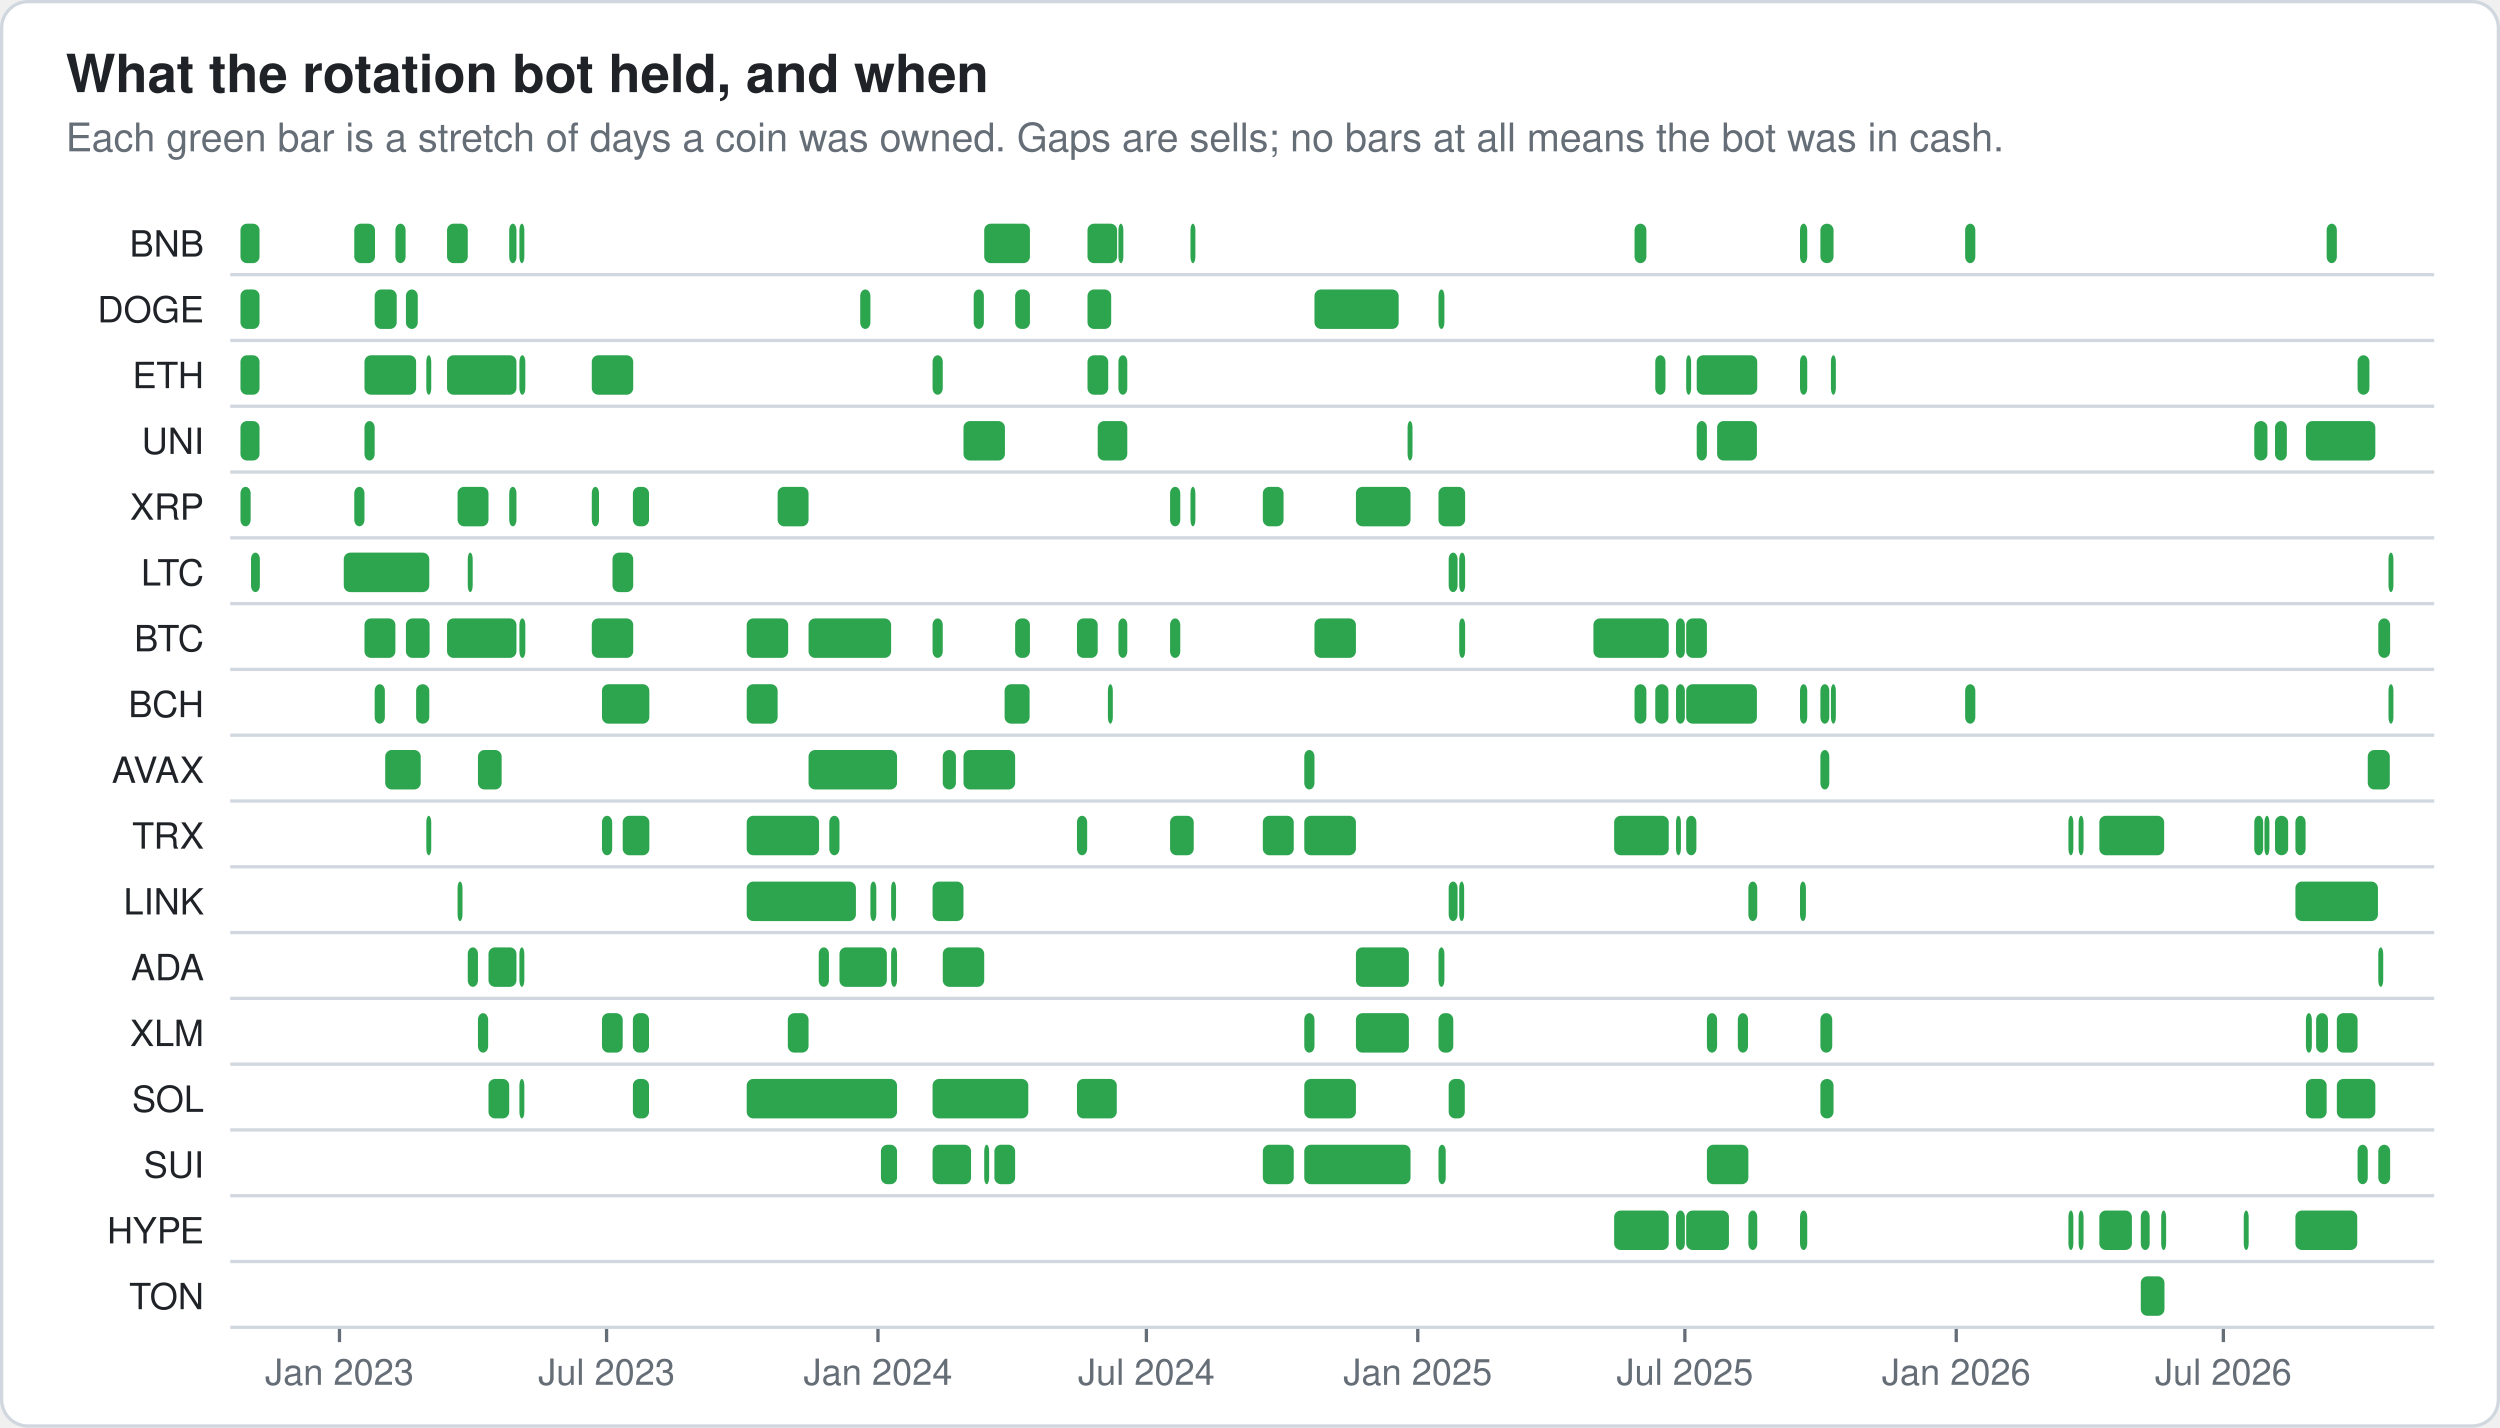
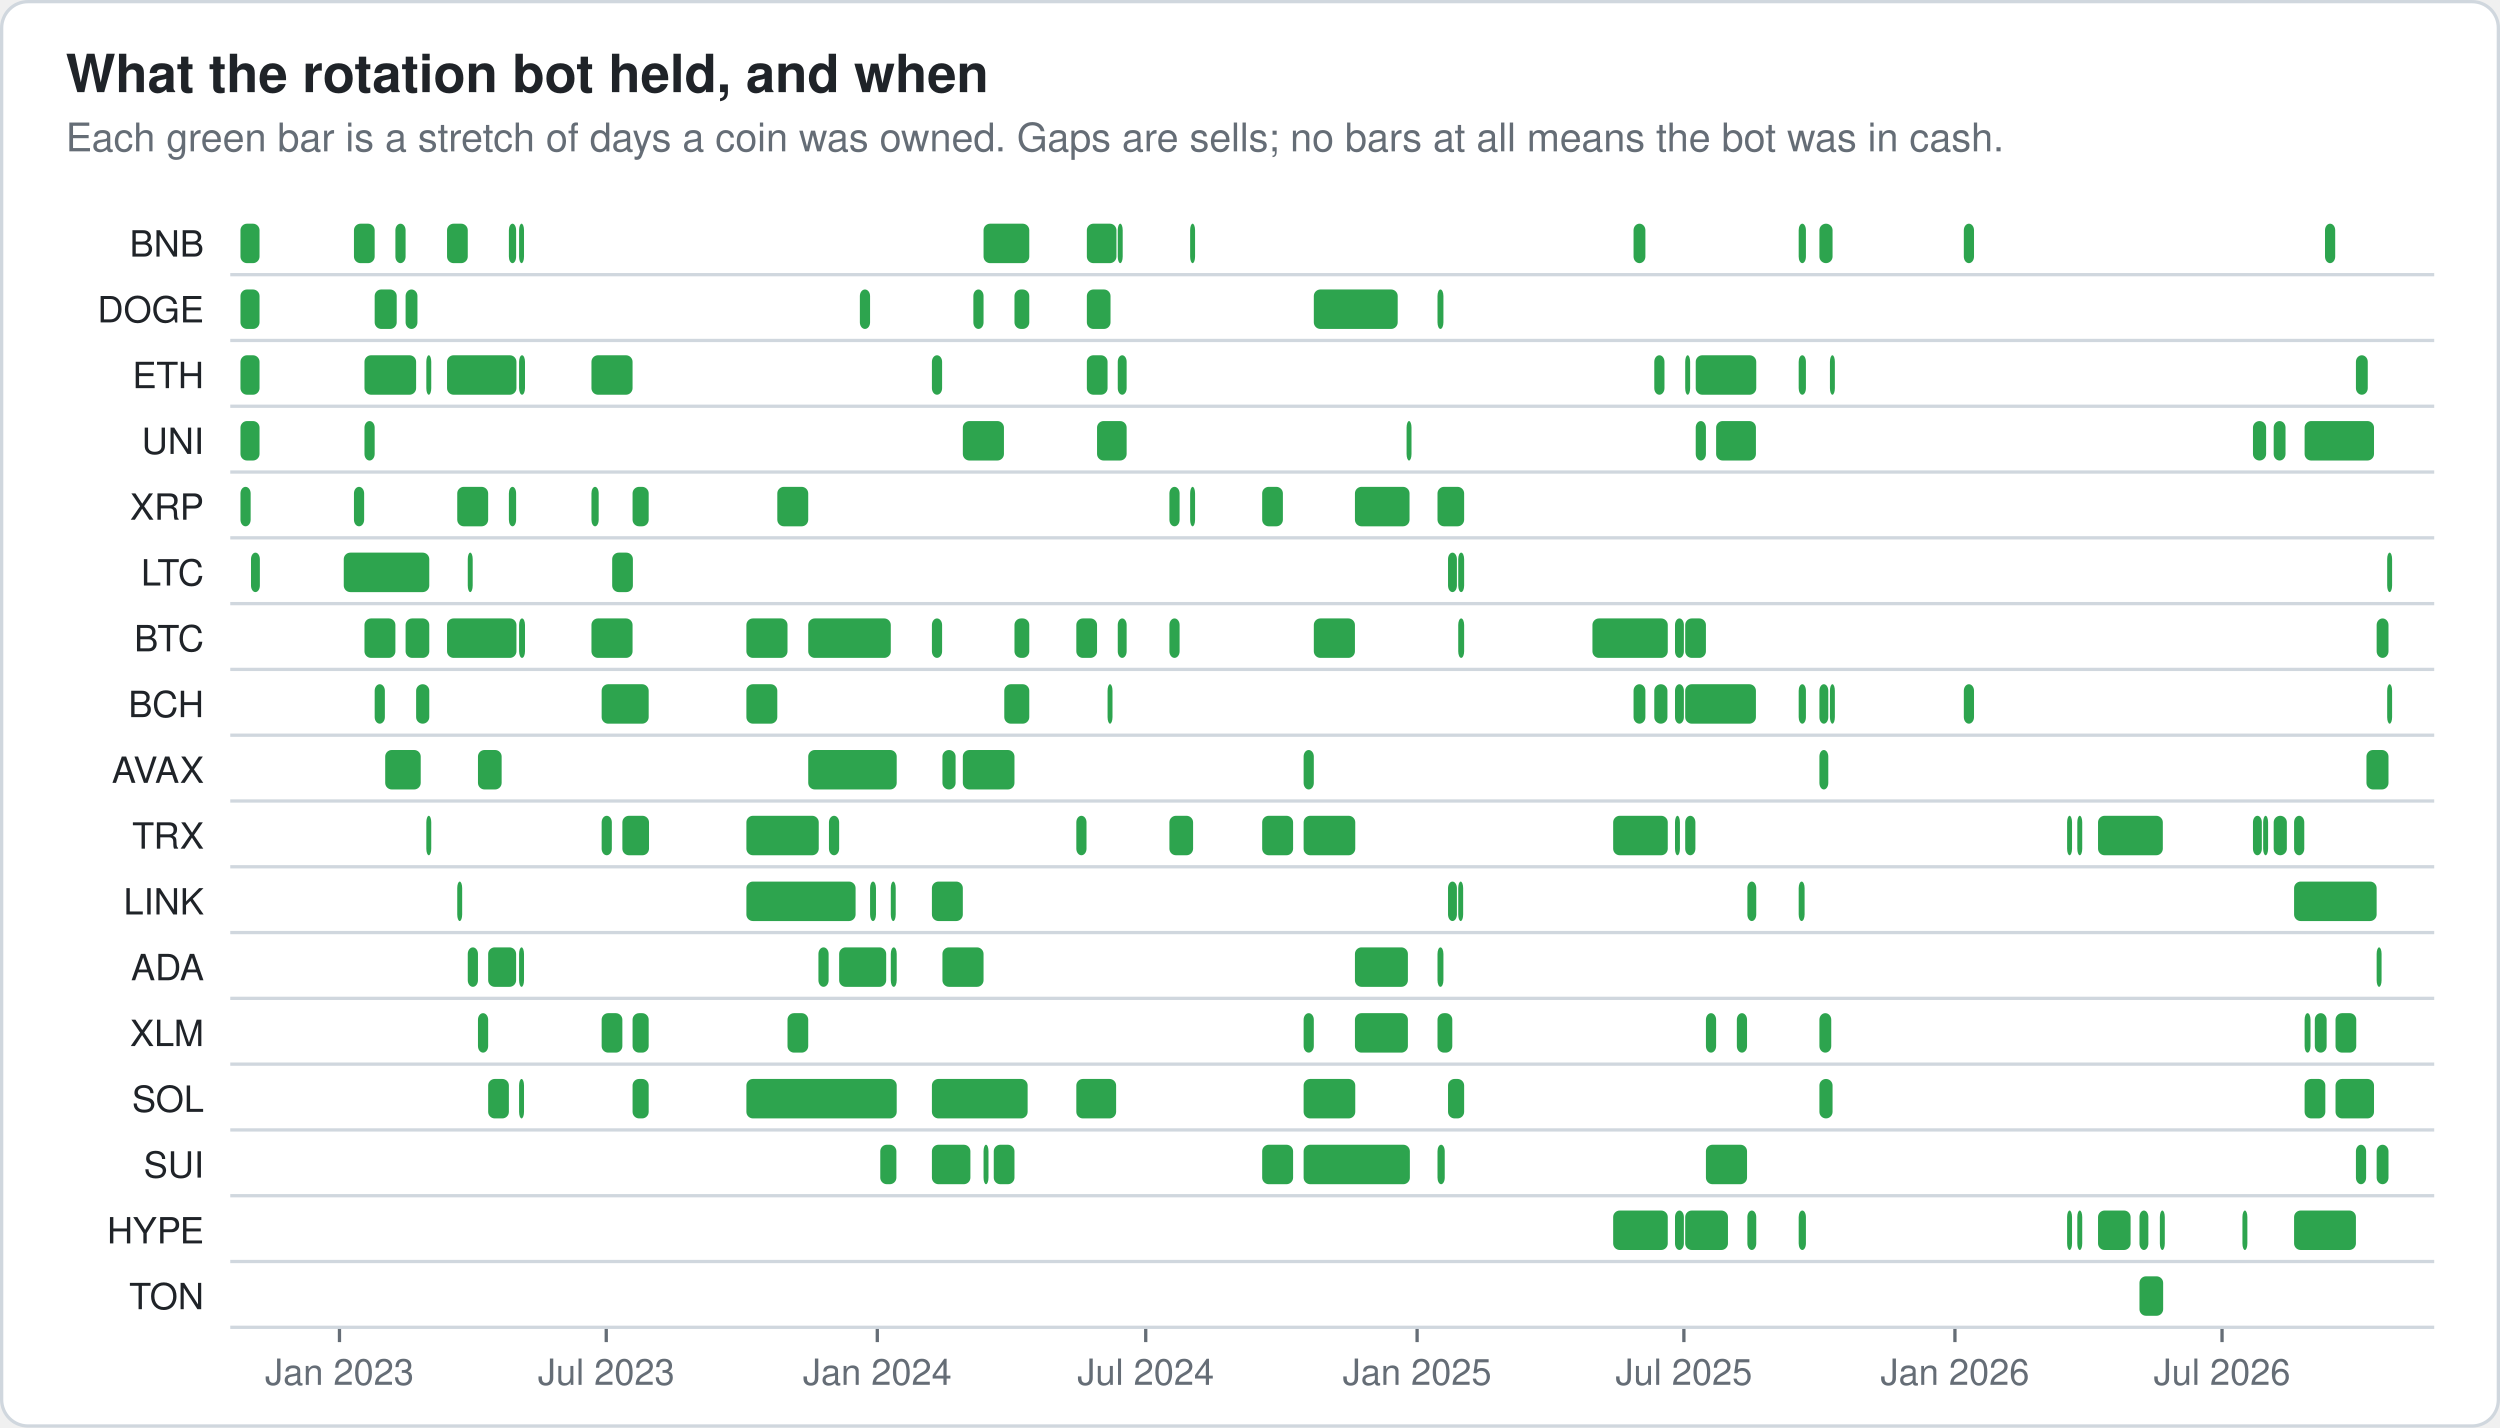
<svg xmlns="http://www.w3.org/2000/svg" width="760" height="434" viewBox="0 0 760 434" font-family="Helvetica, Arial, sans-serif">
  <rect x="0.5" y="0.5" width="759" height="433" rx="8" fill="#ffffff" stroke="#d0d7de" />
  <text x="20" y="28" font-size="16" font-weight="bold" fill="#1f2328">What the rotation bot held, and when</text>
  <text x="20" y="46" font-size="12" fill="#656d76">Each green bar is a stretch of days a coin was owned. Gaps are sells; no bars at all means the bot was in cash.</text>
  <text x="62" y="78" font-size="11" text-anchor="end" fill="#1f2328">BNB</text>
  <line x1="70" y1="83.5" x2="740" y2="83.5" stroke="#d0d7de" />
  <rect x="73.1" y="68" width="5.8" height="12" rx="2" fill="#2da44e" />
-   <rect x="107.7" y="68" width="6.3" height="12" rx="2" fill="#2da44e" />
+   <rect x="107.6" y="68" width="6.3" height="12" rx="2" fill="#2da44e" />
  <rect x="120.2" y="68" width="3.1" height="12" rx="2" fill="#2da44e" />
  <rect x="135.9" y="68" width="6.3" height="12" rx="2" fill="#2da44e" />
-   <rect x="154.8" y="68" width="2.2" height="12" rx="2" fill="#2da44e" />
-   <rect x="157.9" y="68" width="1.5" height="12" rx="2" fill="#2da44e" />
-   <rect x="299.2" y="68" width="13.9" height="12" rx="2" fill="#2da44e" />
-   <rect x="330.6" y="68" width="9.0" height="12" rx="2" fill="#2da44e" />
-   <rect x="340.0" y="68" width="1.5" height="12" rx="2" fill="#2da44e" />
-   <rect x="361.9" y="68" width="1.5" height="12" rx="2" fill="#2da44e" />
-   <rect x="496.9" y="68" width="3.6" height="12" rx="2" fill="#2da44e" />
-   <rect x="547.2" y="68" width="2.2" height="12" rx="2" fill="#2da44e" />
-   <rect x="553.4" y="68" width="4.0" height="12" rx="2" fill="#2da44e" />
-   <rect x="597.4" y="68" width="3.1" height="12" rx="2" fill="#2da44e" />
-   <rect x="707.3" y="68" width="3.1" height="12" rx="2" fill="#2da44e" />
+   <rect x="154.7" y="68" width="2.2" height="12" rx="2" fill="#2da44e" />
+   <rect x="157.8" y="68" width="1.5" height="12" rx="2" fill="#2da44e" />
+   <rect x="299.0" y="68" width="13.9" height="12" rx="2" fill="#2da44e" />
+   <rect x="330.4" y="68" width="9.0" height="12" rx="2" fill="#2da44e" />
+   <rect x="339.8" y="68" width="1.5" height="12" rx="2" fill="#2da44e" />
+   <rect x="361.8" y="68" width="1.5" height="12" rx="2" fill="#2da44e" />
+   <rect x="496.6" y="68" width="3.6" height="12" rx="2" fill="#2da44e" />
+   <rect x="546.8" y="68" width="2.2" height="12" rx="2" fill="#2da44e" />
+   <rect x="553.1" y="68" width="4.0" height="12" rx="2" fill="#2da44e" />
+   <rect x="597.0" y="68" width="3.1" height="12" rx="2" fill="#2da44e" />
+   <rect x="706.8" y="68" width="3.1" height="12" rx="2" fill="#2da44e" />
  <text x="62" y="98" font-size="11" text-anchor="end" fill="#1f2328">DOGE</text>
  <line x1="70" y1="103.5" x2="740" y2="103.5" stroke="#d0d7de" />
  <rect x="73.1" y="88" width="5.8" height="12" rx="2" fill="#2da44e" />
  <rect x="113.9" y="88" width="6.7" height="12" rx="2" fill="#2da44e" />
-   <rect x="123.4" y="88" width="3.6" height="12" rx="2" fill="#2da44e" />
-   <rect x="261.5" y="88" width="3.1" height="12" rx="2" fill="#2da44e" />
-   <rect x="296.0" y="88" width="3.1" height="12" rx="2" fill="#2da44e" />
-   <rect x="308.6" y="88" width="4.5" height="12" rx="2" fill="#2da44e" />
-   <rect x="330.6" y="88" width="7.2" height="12" rx="2" fill="#2da44e" />
-   <rect x="399.6" y="88" width="25.6" height="12" rx="2" fill="#2da44e" />
-   <rect x="437.3" y="88" width="1.8" height="12" rx="2" fill="#2da44e" />
+   <rect x="123.3" y="88" width="3.6" height="12" rx="2" fill="#2da44e" />
+   <rect x="261.4" y="88" width="3.1" height="12" rx="2" fill="#2da44e" />
+   <rect x="295.9" y="88" width="3.1" height="12" rx="2" fill="#2da44e" />
+   <rect x="308.4" y="88" width="4.5" height="12" rx="2" fill="#2da44e" />
+   <rect x="330.4" y="88" width="7.2" height="12" rx="2" fill="#2da44e" />
+   <rect x="399.4" y="88" width="25.5" height="12" rx="2" fill="#2da44e" />
+   <rect x="437.0" y="88" width="1.8" height="12" rx="2" fill="#2da44e" />
  <text x="62" y="118" font-size="11" text-anchor="end" fill="#1f2328">ETH</text>
  <line x1="70" y1="123.5" x2="740" y2="123.5" stroke="#d0d7de" />
  <rect x="73.1" y="108" width="5.8" height="12" rx="2" fill="#2da44e" />
  <rect x="110.8" y="108" width="15.7" height="12" rx="2" fill="#2da44e" />
  <rect x="129.6" y="108" width="1.5" height="12" rx="2" fill="#2da44e" />
  <rect x="135.9" y="108" width="21.1" height="12" rx="2" fill="#2da44e" />
-   <rect x="157.9" y="108" width="1.8" height="12" rx="2" fill="#2da44e" />
-   <rect x="179.9" y="108" width="12.6" height="12" rx="2" fill="#2da44e" />
-   <rect x="283.5" y="108" width="3.1" height="12" rx="2" fill="#2da44e" />
-   <rect x="330.6" y="108" width="6.3" height="12" rx="2" fill="#2da44e" />
-   <rect x="340.0" y="108" width="2.7" height="12" rx="2" fill="#2da44e" />
-   <rect x="503.2" y="108" width="3.1" height="12" rx="2" fill="#2da44e" />
-   <rect x="512.6" y="108" width="1.5" height="12" rx="2" fill="#2da44e" />
-   <rect x="515.8" y="108" width="18.4" height="12" rx="2" fill="#2da44e" />
-   <rect x="547.2" y="108" width="2.2" height="12" rx="2" fill="#2da44e" />
-   <rect x="556.6" y="108" width="1.5" height="12" rx="2" fill="#2da44e" />
-   <rect x="716.7" y="108" width="3.6" height="12" rx="2" fill="#2da44e" />
+   <rect x="157.8" y="108" width="1.8" height="12" rx="2" fill="#2da44e" />
+   <rect x="179.8" y="108" width="12.5" height="12" rx="2" fill="#2da44e" />
+   <rect x="283.3" y="108" width="3.1" height="12" rx="2" fill="#2da44e" />
+   <rect x="330.4" y="108" width="6.3" height="12" rx="2" fill="#2da44e" />
+   <rect x="339.8" y="108" width="2.7" height="12" rx="2" fill="#2da44e" />
+   <rect x="502.9" y="108" width="3.1" height="12" rx="2" fill="#2da44e" />
+   <rect x="512.3" y="108" width="1.5" height="12" rx="2" fill="#2da44e" />
+   <rect x="515.5" y="108" width="18.4" height="12" rx="2" fill="#2da44e" />
+   <rect x="546.8" y="108" width="2.2" height="12" rx="2" fill="#2da44e" />
+   <rect x="556.3" y="108" width="1.5" height="12" rx="2" fill="#2da44e" />
+   <rect x="716.2" y="108" width="3.6" height="12" rx="2" fill="#2da44e" />
  <text x="62" y="138" font-size="11" text-anchor="end" fill="#1f2328">UNI</text>
  <line x1="70" y1="143.5" x2="740" y2="143.5" stroke="#d0d7de" />
  <rect x="73.1" y="128" width="5.8" height="12" rx="2" fill="#2da44e" />
  <rect x="110.8" y="128" width="3.1" height="12" rx="2" fill="#2da44e" />
-   <rect x="292.9" y="128" width="12.6" height="12" rx="2" fill="#2da44e" />
-   <rect x="333.7" y="128" width="9.0" height="12" rx="2" fill="#2da44e" />
-   <rect x="427.9" y="128" width="1.5" height="12" rx="2" fill="#2da44e" />
-   <rect x="515.8" y="128" width="3.1" height="12" rx="2" fill="#2da44e" />
-   <rect x="522.0" y="128" width="12.1" height="12" rx="2" fill="#2da44e" />
-   <rect x="685.3" y="128" width="4.0" height="12" rx="2" fill="#2da44e" />
-   <rect x="691.6" y="128" width="3.6" height="12" rx="2" fill="#2da44e" />
-   <rect x="701.0" y="128" width="21.1" height="12" rx="2" fill="#2da44e" />
+   <rect x="292.7" y="128" width="12.5" height="12" rx="2" fill="#2da44e" />
+   <rect x="333.5" y="128" width="9.0" height="12" rx="2" fill="#2da44e" />
+   <rect x="427.6" y="128" width="1.5" height="12" rx="2" fill="#2da44e" />
+   <rect x="515.5" y="128" width="3.1" height="12" rx="2" fill="#2da44e" />
+   <rect x="521.7" y="128" width="12.1" height="12" rx="2" fill="#2da44e" />
+   <rect x="684.9" y="128" width="4.0" height="12" rx="2" fill="#2da44e" />
+   <rect x="691.2" y="128" width="3.6" height="12" rx="2" fill="#2da44e" />
+   <rect x="700.6" y="128" width="21.1" height="12" rx="2" fill="#2da44e" />
  <text x="62" y="158" font-size="11" text-anchor="end" fill="#1f2328">XRP</text>
  <line x1="70" y1="163.5" x2="740" y2="163.5" stroke="#d0d7de" />
  <rect x="73.1" y="148" width="3.1" height="12" rx="2" fill="#2da44e" />
-   <rect x="107.7" y="148" width="3.1" height="12" rx="2" fill="#2da44e" />
-   <rect x="139.1" y="148" width="9.4" height="12" rx="2" fill="#2da44e" />
-   <rect x="154.8" y="148" width="2.2" height="12" rx="2" fill="#2da44e" />
-   <rect x="179.9" y="148" width="2.2" height="12" rx="2" fill="#2da44e" />
-   <rect x="192.4" y="148" width="4.9" height="12" rx="2" fill="#2da44e" />
-   <rect x="236.4" y="148" width="9.4" height="12" rx="2" fill="#2da44e" />
-   <rect x="355.7" y="148" width="3.1" height="12" rx="2" fill="#2da44e" />
-   <rect x="361.9" y="148" width="1.5" height="12" rx="2" fill="#2da44e" />
-   <rect x="383.9" y="148" width="6.3" height="12" rx="2" fill="#2da44e" />
-   <rect x="412.2" y="148" width="16.6" height="12" rx="2" fill="#2da44e" />
-   <rect x="437.3" y="148" width="8.1" height="12" rx="2" fill="#2da44e" />
+   <rect x="107.6" y="148" width="3.1" height="12" rx="2" fill="#2da44e" />
+   <rect x="139.0" y="148" width="9.4" height="12" rx="2" fill="#2da44e" />
+   <rect x="154.7" y="148" width="2.2" height="12" rx="2" fill="#2da44e" />
+   <rect x="179.8" y="148" width="2.2" height="12" rx="2" fill="#2da44e" />
+   <rect x="192.3" y="148" width="4.9" height="12" rx="2" fill="#2da44e" />
+   <rect x="236.3" y="148" width="9.4" height="12" rx="2" fill="#2da44e" />
+   <rect x="355.5" y="148" width="3.1" height="12" rx="2" fill="#2da44e" />
+   <rect x="361.8" y="148" width="1.5" height="12" rx="2" fill="#2da44e" />
+   <rect x="383.7" y="148" width="6.3" height="12" rx="2" fill="#2da44e" />
+   <rect x="411.9" y="148" width="16.6" height="12" rx="2" fill="#2da44e" />
+   <rect x="437.0" y="148" width="8.1" height="12" rx="2" fill="#2da44e" />
  <text x="62" y="178" font-size="11" text-anchor="end" fill="#1f2328">LTC</text>
  <line x1="70" y1="183.5" x2="740" y2="183.5" stroke="#d0d7de" />
  <rect x="76.3" y="168" width="2.7" height="12" rx="2" fill="#2da44e" />
  <rect x="104.5" y="168" width="26.0" height="12" rx="2" fill="#2da44e" />
  <rect x="142.2" y="168" width="1.5" height="12" rx="2" fill="#2da44e" />
-   <rect x="186.2" y="168" width="6.3" height="12" rx="2" fill="#2da44e" />
-   <rect x="440.4" y="168" width="2.7" height="12" rx="2" fill="#2da44e" />
-   <rect x="443.6" y="168" width="1.8" height="12" rx="2" fill="#2da44e" />
-   <rect x="726.1" y="168" width="1.5" height="12" rx="2" fill="#2da44e" />
+   <rect x="186.1" y="168" width="6.3" height="12" rx="2" fill="#2da44e" />
+   <rect x="440.2" y="168" width="2.7" height="12" rx="2" fill="#2da44e" />
+   <rect x="443.3" y="168" width="1.8" height="12" rx="2" fill="#2da44e" />
+   <rect x="725.7" y="168" width="1.5" height="12" rx="2" fill="#2da44e" />
  <text x="62" y="198" font-size="11" text-anchor="end" fill="#1f2328">BTC</text>
  <line x1="70" y1="203.5" x2="740" y2="203.5" stroke="#d0d7de" />
  <rect x="110.8" y="188" width="9.4" height="12" rx="2" fill="#2da44e" />
-   <rect x="123.4" y="188" width="7.2" height="12" rx="2" fill="#2da44e" />
+   <rect x="123.3" y="188" width="7.2" height="12" rx="2" fill="#2da44e" />
  <rect x="135.9" y="188" width="21.1" height="12" rx="2" fill="#2da44e" />
-   <rect x="157.9" y="188" width="1.8" height="12" rx="2" fill="#2da44e" />
-   <rect x="179.9" y="188" width="12.6" height="12" rx="2" fill="#2da44e" />
-   <rect x="227.0" y="188" width="12.6" height="12" rx="2" fill="#2da44e" />
-   <rect x="245.8" y="188" width="25.1" height="12" rx="2" fill="#2da44e" />
-   <rect x="283.5" y="188" width="3.1" height="12" rx="2" fill="#2da44e" />
-   <rect x="308.6" y="188" width="4.5" height="12" rx="2" fill="#2da44e" />
-   <rect x="327.4" y="188" width="6.3" height="12" rx="2" fill="#2da44e" />
-   <rect x="340.0" y="188" width="2.7" height="12" rx="2" fill="#2da44e" />
-   <rect x="355.7" y="188" width="3.1" height="12" rx="2" fill="#2da44e" />
-   <rect x="399.6" y="188" width="12.6" height="12" rx="2" fill="#2da44e" />
-   <rect x="443.6" y="188" width="1.8" height="12" rx="2" fill="#2da44e" />
-   <rect x="484.4" y="188" width="22.9" height="12" rx="2" fill="#2da44e" />
-   <rect x="509.5" y="188" width="2.7" height="12" rx="2" fill="#2da44e" />
-   <rect x="512.6" y="188" width="6.3" height="12" rx="2" fill="#2da44e" />
-   <rect x="723.0" y="188" width="3.6" height="12" rx="2" fill="#2da44e" />
+   <rect x="157.8" y="188" width="1.8" height="12" rx="2" fill="#2da44e" />
+   <rect x="179.8" y="188" width="12.5" height="12" rx="2" fill="#2da44e" />
+   <rect x="226.9" y="188" width="12.5" height="12" rx="2" fill="#2da44e" />
+   <rect x="245.7" y="188" width="25.1" height="12" rx="2" fill="#2da44e" />
+   <rect x="283.3" y="188" width="3.1" height="12" rx="2" fill="#2da44e" />
+   <rect x="308.4" y="188" width="4.5" height="12" rx="2" fill="#2da44e" />
+   <rect x="327.2" y="188" width="6.3" height="12" rx="2" fill="#2da44e" />
+   <rect x="339.8" y="188" width="2.7" height="12" rx="2" fill="#2da44e" />
+   <rect x="355.5" y="188" width="3.1" height="12" rx="2" fill="#2da44e" />
+   <rect x="399.4" y="188" width="12.5" height="12" rx="2" fill="#2da44e" />
+   <rect x="443.3" y="188" width="1.8" height="12" rx="2" fill="#2da44e" />
+   <rect x="484.1" y="188" width="22.9" height="12" rx="2" fill="#2da44e" />
+   <rect x="509.2" y="188" width="2.7" height="12" rx="2" fill="#2da44e" />
+   <rect x="512.3" y="188" width="6.3" height="12" rx="2" fill="#2da44e" />
+   <rect x="722.5" y="188" width="3.6" height="12" rx="2" fill="#2da44e" />
  <text x="62" y="218" font-size="11" text-anchor="end" fill="#1f2328">BCH</text>
  <line x1="70" y1="223.5" x2="740" y2="223.5" stroke="#d0d7de" />
  <rect x="113.9" y="208" width="3.1" height="12" rx="2" fill="#2da44e" />
  <rect x="126.5" y="208" width="4.0" height="12" rx="2" fill="#2da44e" />
-   <rect x="183.0" y="208" width="14.4" height="12" rx="2" fill="#2da44e" />
-   <rect x="227.0" y="208" width="9.4" height="12" rx="2" fill="#2da44e" />
-   <rect x="305.4" y="208" width="7.6" height="12" rx="2" fill="#2da44e" />
-   <rect x="336.8" y="208" width="1.5" height="12" rx="2" fill="#2da44e" />
-   <rect x="496.9" y="208" width="3.6" height="12" rx="2" fill="#2da44e" />
-   <rect x="503.2" y="208" width="4.0" height="12" rx="2" fill="#2da44e" />
-   <rect x="509.5" y="208" width="2.7" height="12" rx="2" fill="#2da44e" />
-   <rect x="512.6" y="208" width="21.5" height="12" rx="2" fill="#2da44e" />
-   <rect x="547.2" y="208" width="2.2" height="12" rx="2" fill="#2da44e" />
-   <rect x="553.4" y="208" width="2.7" height="12" rx="2" fill="#2da44e" />
-   <rect x="556.6" y="208" width="1.5" height="12" rx="2" fill="#2da44e" />
-   <rect x="597.4" y="208" width="3.1" height="12" rx="2" fill="#2da44e" />
-   <rect x="726.1" y="208" width="1.5" height="12" rx="2" fill="#2da44e" />
+   <rect x="182.9" y="208" width="14.3" height="12" rx="2" fill="#2da44e" />
+   <rect x="226.9" y="208" width="9.4" height="12" rx="2" fill="#2da44e" />
+   <rect x="305.3" y="208" width="7.6" height="12" rx="2" fill="#2da44e" />
+   <rect x="336.7" y="208" width="1.5" height="12" rx="2" fill="#2da44e" />
+   <rect x="496.6" y="208" width="3.6" height="12" rx="2" fill="#2da44e" />
+   <rect x="502.9" y="208" width="4.0" height="12" rx="2" fill="#2da44e" />
+   <rect x="509.2" y="208" width="2.7" height="12" rx="2" fill="#2da44e" />
+   <rect x="512.3" y="208" width="21.5" height="12" rx="2" fill="#2da44e" />
+   <rect x="546.8" y="208" width="2.2" height="12" rx="2" fill="#2da44e" />
+   <rect x="553.1" y="208" width="2.7" height="12" rx="2" fill="#2da44e" />
+   <rect x="556.3" y="208" width="1.5" height="12" rx="2" fill="#2da44e" />
+   <rect x="597.0" y="208" width="3.1" height="12" rx="2" fill="#2da44e" />
+   <rect x="725.7" y="208" width="1.5" height="12" rx="2" fill="#2da44e" />
  <text x="62" y="238" font-size="11" text-anchor="end" fill="#1f2328">AVAX</text>
  <line x1="70" y1="243.5" x2="740" y2="243.5" stroke="#d0d7de" />
  <rect x="117.1" y="228" width="10.8" height="12" rx="2" fill="#2da44e" />
  <rect x="145.3" y="228" width="7.2" height="12" rx="2" fill="#2da44e" />
-   <rect x="245.8" y="228" width="26.9" height="12" rx="2" fill="#2da44e" />
-   <rect x="286.6" y="228" width="4.0" height="12" rx="2" fill="#2da44e" />
-   <rect x="292.9" y="228" width="15.7" height="12" rx="2" fill="#2da44e" />
-   <rect x="396.5" y="228" width="3.1" height="12" rx="2" fill="#2da44e" />
-   <rect x="553.4" y="228" width="2.7" height="12" rx="2" fill="#2da44e" />
-   <rect x="719.8" y="228" width="6.7" height="12" rx="2" fill="#2da44e" />
+   <rect x="245.7" y="228" width="26.9" height="12" rx="2" fill="#2da44e" />
+   <rect x="286.5" y="228" width="4.0" height="12" rx="2" fill="#2da44e" />
+   <rect x="292.7" y="228" width="15.7" height="12" rx="2" fill="#2da44e" />
+   <rect x="396.3" y="228" width="3.1" height="12" rx="2" fill="#2da44e" />
+   <rect x="553.1" y="228" width="2.7" height="12" rx="2" fill="#2da44e" />
+   <rect x="719.4" y="228" width="6.7" height="12" rx="2" fill="#2da44e" />
  <text x="62" y="258" font-size="11" text-anchor="end" fill="#1f2328">TRX</text>
  <line x1="70" y1="263.5" x2="740" y2="263.5" stroke="#d0d7de" />
  <rect x="129.6" y="248" width="1.5" height="12" rx="2" fill="#2da44e" />
-   <rect x="183.0" y="248" width="3.1" height="12" rx="2" fill="#2da44e" />
-   <rect x="189.3" y="248" width="8.1" height="12" rx="2" fill="#2da44e" />
-   <rect x="227.0" y="248" width="22.0" height="12" rx="2" fill="#2da44e" />
-   <rect x="252.1" y="248" width="3.1" height="12" rx="2" fill="#2da44e" />
-   <rect x="327.4" y="248" width="3.1" height="12" rx="2" fill="#2da44e" />
-   <rect x="355.7" y="248" width="7.2" height="12" rx="2" fill="#2da44e" />
-   <rect x="383.9" y="248" width="9.4" height="12" rx="2" fill="#2da44e" />
-   <rect x="396.5" y="248" width="15.7" height="12" rx="2" fill="#2da44e" />
-   <rect x="490.7" y="248" width="16.6" height="12" rx="2" fill="#2da44e" />
-   <rect x="509.5" y="248" width="1.5" height="12" rx="2" fill="#2da44e" />
-   <rect x="512.6" y="248" width="3.1" height="12" rx="2" fill="#2da44e" />
-   <rect x="628.8" y="248" width="1.5" height="12" rx="2" fill="#2da44e" />
-   <rect x="631.9" y="248" width="1.5" height="12" rx="2" fill="#2da44e" />
-   <rect x="638.2" y="248" width="19.7" height="12" rx="2" fill="#2da44e" />
-   <rect x="685.3" y="248" width="2.7" height="12" rx="2" fill="#2da44e" />
-   <rect x="688.4" y="248" width="1.5" height="12" rx="2" fill="#2da44e" />
-   <rect x="691.6" y="248" width="4.0" height="12" rx="2" fill="#2da44e" />
-   <rect x="697.8" y="248" width="3.1" height="12" rx="2" fill="#2da44e" />
+   <rect x="182.9" y="248" width="3.1" height="12" rx="2" fill="#2da44e" />
+   <rect x="189.2" y="248" width="8.1" height="12" rx="2" fill="#2da44e" />
+   <rect x="226.9" y="248" width="22.0" height="12" rx="2" fill="#2da44e" />
+   <rect x="252.0" y="248" width="3.1" height="12" rx="2" fill="#2da44e" />
+   <rect x="327.2" y="248" width="3.1" height="12" rx="2" fill="#2da44e" />
+   <rect x="355.5" y="248" width="7.2" height="12" rx="2" fill="#2da44e" />
+   <rect x="383.7" y="248" width="9.4" height="12" rx="2" fill="#2da44e" />
+   <rect x="396.3" y="248" width="15.7" height="12" rx="2" fill="#2da44e" />
+   <rect x="490.4" y="248" width="16.6" height="12" rx="2" fill="#2da44e" />
+   <rect x="509.2" y="248" width="1.5" height="12" rx="2" fill="#2da44e" />
+   <rect x="512.3" y="248" width="3.1" height="12" rx="2" fill="#2da44e" />
+   <rect x="628.4" y="248" width="1.5" height="12" rx="2" fill="#2da44e" />
+   <rect x="631.5" y="248" width="1.5" height="12" rx="2" fill="#2da44e" />
+   <rect x="637.8" y="248" width="19.7" height="12" rx="2" fill="#2da44e" />
+   <rect x="684.9" y="248" width="2.7" height="12" rx="2" fill="#2da44e" />
+   <rect x="688.0" y="248" width="1.5" height="12" rx="2" fill="#2da44e" />
+   <rect x="691.2" y="248" width="4.0" height="12" rx="2" fill="#2da44e" />
+   <rect x="697.4" y="248" width="3.1" height="12" rx="2" fill="#2da44e" />
  <text x="62" y="278" font-size="11" text-anchor="end" fill="#1f2328">LINK</text>
  <line x1="70" y1="283.5" x2="740" y2="283.5" stroke="#d0d7de" />
-   <rect x="139.1" y="268" width="1.5" height="12" rx="2" fill="#2da44e" />
-   <rect x="227.0" y="268" width="33.2" height="12" rx="2" fill="#2da44e" />
-   <rect x="264.6" y="268" width="1.8" height="12" rx="2" fill="#2da44e" />
-   <rect x="270.9" y="268" width="1.5" height="12" rx="2" fill="#2da44e" />
-   <rect x="283.5" y="268" width="9.4" height="12" rx="2" fill="#2da44e" />
-   <rect x="440.4" y="268" width="2.7" height="12" rx="2" fill="#2da44e" />
-   <rect x="443.6" y="268" width="1.5" height="12" rx="2" fill="#2da44e" />
-   <rect x="531.5" y="268" width="2.7" height="12" rx="2" fill="#2da44e" />
-   <rect x="547.2" y="268" width="1.8" height="12" rx="2" fill="#2da44e" />
-   <rect x="697.8" y="268" width="25.1" height="12" rx="2" fill="#2da44e" />
+   <rect x="139.0" y="268" width="1.5" height="12" rx="2" fill="#2da44e" />
+   <rect x="226.9" y="268" width="33.2" height="12" rx="2" fill="#2da44e" />
+   <rect x="264.5" y="268" width="1.8" height="12" rx="2" fill="#2da44e" />
+   <rect x="270.8" y="268" width="1.5" height="12" rx="2" fill="#2da44e" />
+   <rect x="283.3" y="268" width="9.4" height="12" rx="2" fill="#2da44e" />
+   <rect x="440.2" y="268" width="2.7" height="12" rx="2" fill="#2da44e" />
+   <rect x="443.3" y="268" width="1.5" height="12" rx="2" fill="#2da44e" />
+   <rect x="531.2" y="268" width="2.7" height="12" rx="2" fill="#2da44e" />
+   <rect x="546.8" y="268" width="1.8" height="12" rx="2" fill="#2da44e" />
+   <rect x="697.4" y="268" width="25.1" height="12" rx="2" fill="#2da44e" />
  <text x="62" y="298" font-size="11" text-anchor="end" fill="#1f2328">ADA</text>
  <line x1="70" y1="303.5" x2="740" y2="303.5" stroke="#d0d7de" />
  <rect x="142.2" y="288" width="3.1" height="12" rx="2" fill="#2da44e" />
-   <rect x="148.5" y="288" width="8.5" height="12" rx="2" fill="#2da44e" />
-   <rect x="157.9" y="288" width="1.5" height="12" rx="2" fill="#2da44e" />
-   <rect x="248.9" y="288" width="3.1" height="12" rx="2" fill="#2da44e" />
-   <rect x="255.2" y="288" width="14.4" height="12" rx="2" fill="#2da44e" />
-   <rect x="270.9" y="288" width="1.8" height="12" rx="2" fill="#2da44e" />
-   <rect x="286.6" y="288" width="12.6" height="12" rx="2" fill="#2da44e" />
-   <rect x="412.2" y="288" width="16.1" height="12" rx="2" fill="#2da44e" />
-   <rect x="437.3" y="288" width="1.8" height="12" rx="2" fill="#2da44e" />
-   <rect x="723.0" y="288" width="1.5" height="12" rx="2" fill="#2da44e" />
+   <rect x="148.4" y="288" width="8.5" height="12" rx="2" fill="#2da44e" />
+   <rect x="157.8" y="288" width="1.5" height="12" rx="2" fill="#2da44e" />
+   <rect x="248.8" y="288" width="3.1" height="12" rx="2" fill="#2da44e" />
+   <rect x="255.1" y="288" width="14.3" height="12" rx="2" fill="#2da44e" />
+   <rect x="270.8" y="288" width="1.8" height="12" rx="2" fill="#2da44e" />
+   <rect x="286.5" y="288" width="12.5" height="12" rx="2" fill="#2da44e" />
+   <rect x="411.9" y="288" width="16.1" height="12" rx="2" fill="#2da44e" />
+   <rect x="437.0" y="288" width="1.8" height="12" rx="2" fill="#2da44e" />
+   <rect x="722.5" y="288" width="1.5" height="12" rx="2" fill="#2da44e" />
  <text x="62" y="318" font-size="11" text-anchor="end" fill="#1f2328">XLM</text>
  <line x1="70" y1="323.5" x2="740" y2="323.5" stroke="#d0d7de" />
  <rect x="145.3" y="308" width="3.1" height="12" rx="2" fill="#2da44e" />
-   <rect x="183.0" y="308" width="6.3" height="12" rx="2" fill="#2da44e" />
-   <rect x="192.4" y="308" width="4.9" height="12" rx="2" fill="#2da44e" />
-   <rect x="239.5" y="308" width="6.3" height="12" rx="2" fill="#2da44e" />
-   <rect x="396.5" y="308" width="3.1" height="12" rx="2" fill="#2da44e" />
-   <rect x="412.2" y="308" width="16.1" height="12" rx="2" fill="#2da44e" />
-   <rect x="437.3" y="308" width="4.5" height="12" rx="2" fill="#2da44e" />
-   <rect x="518.9" y="308" width="3.1" height="12" rx="2" fill="#2da44e" />
-   <rect x="528.3" y="308" width="3.1" height="12" rx="2" fill="#2da44e" />
-   <rect x="553.4" y="308" width="3.6" height="12" rx="2" fill="#2da44e" />
-   <rect x="701.0" y="308" width="1.8" height="12" rx="2" fill="#2da44e" />
-   <rect x="704.1" y="308" width="3.6" height="12" rx="2" fill="#2da44e" />
-   <rect x="710.4" y="308" width="6.3" height="12" rx="2" fill="#2da44e" />
+   <rect x="182.9" y="308" width="6.3" height="12" rx="2" fill="#2da44e" />
+   <rect x="192.3" y="308" width="4.9" height="12" rx="2" fill="#2da44e" />
+   <rect x="239.4" y="308" width="6.3" height="12" rx="2" fill="#2da44e" />
+   <rect x="396.3" y="308" width="3.1" height="12" rx="2" fill="#2da44e" />
+   <rect x="411.9" y="308" width="16.1" height="12" rx="2" fill="#2da44e" />
+   <rect x="437.0" y="308" width="4.5" height="12" rx="2" fill="#2da44e" />
+   <rect x="518.6" y="308" width="3.1" height="12" rx="2" fill="#2da44e" />
+   <rect x="528.0" y="308" width="3.1" height="12" rx="2" fill="#2da44e" />
+   <rect x="553.1" y="308" width="3.6" height="12" rx="2" fill="#2da44e" />
+   <rect x="700.6" y="308" width="1.8" height="12" rx="2" fill="#2da44e" />
+   <rect x="703.7" y="308" width="3.6" height="12" rx="2" fill="#2da44e" />
+   <rect x="710.0" y="308" width="6.3" height="12" rx="2" fill="#2da44e" />
  <text x="62" y="338" font-size="11" text-anchor="end" fill="#1f2328">SOL</text>
  <line x1="70" y1="343.5" x2="740" y2="343.5" stroke="#d0d7de" />
-   <rect x="148.5" y="328" width="6.3" height="12" rx="2" fill="#2da44e" />
-   <rect x="157.9" y="328" width="1.5" height="12" rx="2" fill="#2da44e" />
-   <rect x="192.4" y="328" width="4.9" height="12" rx="2" fill="#2da44e" />
-   <rect x="227.0" y="328" width="45.7" height="12" rx="2" fill="#2da44e" />
-   <rect x="283.5" y="328" width="29.1" height="12" rx="2" fill="#2da44e" />
-   <rect x="327.4" y="328" width="12.1" height="12" rx="2" fill="#2da44e" />
-   <rect x="396.5" y="328" width="15.7" height="12" rx="2" fill="#2da44e" />
-   <rect x="440.4" y="328" width="4.9" height="12" rx="2" fill="#2da44e" />
-   <rect x="553.4" y="328" width="4.0" height="12" rx="2" fill="#2da44e" />
-   <rect x="701.0" y="328" width="6.3" height="12" rx="2" fill="#2da44e" />
-   <rect x="710.4" y="328" width="11.7" height="12" rx="2" fill="#2da44e" />
+   <rect x="148.4" y="328" width="6.3" height="12" rx="2" fill="#2da44e" />
+   <rect x="157.8" y="328" width="1.5" height="12" rx="2" fill="#2da44e" />
+   <rect x="192.3" y="328" width="4.9" height="12" rx="2" fill="#2da44e" />
+   <rect x="226.9" y="328" width="45.7" height="12" rx="2" fill="#2da44e" />
+   <rect x="283.3" y="328" width="29.1" height="12" rx="2" fill="#2da44e" />
+   <rect x="327.2" y="328" width="12.1" height="12" rx="2" fill="#2da44e" />
+   <rect x="396.3" y="328" width="15.7" height="12" rx="2" fill="#2da44e" />
+   <rect x="440.2" y="328" width="4.9" height="12" rx="2" fill="#2da44e" />
+   <rect x="553.1" y="328" width="4.0" height="12" rx="2" fill="#2da44e" />
+   <rect x="700.6" y="328" width="6.3" height="12" rx="2" fill="#2da44e" />
+   <rect x="710.0" y="328" width="11.7" height="12" rx="2" fill="#2da44e" />
  <text x="62" y="358" font-size="11" text-anchor="end" fill="#1f2328">SUI</text>
  <line x1="70" y1="363.5" x2="740" y2="363.5" stroke="#d0d7de" />
-   <rect x="267.8" y="348" width="4.9" height="12" rx="2" fill="#2da44e" />
-   <rect x="283.5" y="348" width="11.7" height="12" rx="2" fill="#2da44e" />
-   <rect x="299.2" y="348" width="1.5" height="12" rx="2" fill="#2da44e" />
-   <rect x="302.3" y="348" width="6.3" height="12" rx="2" fill="#2da44e" />
-   <rect x="383.9" y="348" width="9.4" height="12" rx="2" fill="#2da44e" />
-   <rect x="396.5" y="348" width="32.3" height="12" rx="2" fill="#2da44e" />
-   <rect x="437.3" y="348" width="2.2" height="12" rx="2" fill="#2da44e" />
-   <rect x="518.9" y="348" width="12.6" height="12" rx="2" fill="#2da44e" />
-   <rect x="716.7" y="348" width="3.1" height="12" rx="2" fill="#2da44e" />
-   <rect x="723.0" y="348" width="3.6" height="12" rx="2" fill="#2da44e" />
+   <rect x="267.6" y="348" width="4.9" height="12" rx="2" fill="#2da44e" />
+   <rect x="283.3" y="348" width="11.7" height="12" rx="2" fill="#2da44e" />
+   <rect x="299.0" y="348" width="1.5" height="12" rx="2" fill="#2da44e" />
+   <rect x="302.1" y="348" width="6.3" height="12" rx="2" fill="#2da44e" />
+   <rect x="383.7" y="348" width="9.4" height="12" rx="2" fill="#2da44e" />
+   <rect x="396.3" y="348" width="32.3" height="12" rx="2" fill="#2da44e" />
+   <rect x="437.0" y="348" width="2.2" height="12" rx="2" fill="#2da44e" />
+   <rect x="518.6" y="348" width="12.5" height="12" rx="2" fill="#2da44e" />
+   <rect x="716.2" y="348" width="3.1" height="12" rx="2" fill="#2da44e" />
+   <rect x="722.5" y="348" width="3.6" height="12" rx="2" fill="#2da44e" />
  <text x="62" y="378" font-size="11" text-anchor="end" fill="#1f2328">HYPE</text>
  <line x1="70" y1="383.5" x2="740" y2="383.5" stroke="#d0d7de" />
-   <rect x="490.7" y="368" width="16.6" height="12" rx="2" fill="#2da44e" />
-   <rect x="509.5" y="368" width="2.7" height="12" rx="2" fill="#2da44e" />
-   <rect x="512.6" y="368" width="13.0" height="12" rx="2" fill="#2da44e" />
-   <rect x="531.5" y="368" width="2.7" height="12" rx="2" fill="#2da44e" />
-   <rect x="547.2" y="368" width="2.2" height="12" rx="2" fill="#2da44e" />
-   <rect x="628.8" y="368" width="1.5" height="12" rx="2" fill="#2da44e" />
-   <rect x="631.9" y="368" width="1.5" height="12" rx="2" fill="#2da44e" />
-   <rect x="638.2" y="368" width="9.9" height="12" rx="2" fill="#2da44e" />
-   <rect x="650.8" y="368" width="2.7" height="12" rx="2" fill="#2da44e" />
-   <rect x="657.0" y="368" width="1.5" height="12" rx="2" fill="#2da44e" />
-   <rect x="682.1" y="368" width="1.5" height="12" rx="2" fill="#2da44e" />
-   <rect x="697.8" y="368" width="18.8" height="12" rx="2" fill="#2da44e" />
+   <rect x="490.4" y="368" width="16.6" height="12" rx="2" fill="#2da44e" />
+   <rect x="509.2" y="368" width="2.7" height="12" rx="2" fill="#2da44e" />
+   <rect x="512.3" y="368" width="13.0" height="12" rx="2" fill="#2da44e" />
+   <rect x="531.2" y="368" width="2.7" height="12" rx="2" fill="#2da44e" />
+   <rect x="546.8" y="368" width="2.2" height="12" rx="2" fill="#2da44e" />
+   <rect x="628.4" y="368" width="1.5" height="12" rx="2" fill="#2da44e" />
+   <rect x="631.5" y="368" width="1.5" height="12" rx="2" fill="#2da44e" />
+   <rect x="637.8" y="368" width="9.9" height="12" rx="2" fill="#2da44e" />
+   <rect x="650.4" y="368" width="2.7" height="12" rx="2" fill="#2da44e" />
+   <rect x="656.6" y="368" width="1.5" height="12" rx="2" fill="#2da44e" />
+   <rect x="681.7" y="368" width="1.5" height="12" rx="2" fill="#2da44e" />
+   <rect x="697.4" y="368" width="18.8" height="12" rx="2" fill="#2da44e" />
  <text x="62" y="398" font-size="11" text-anchor="end" fill="#1f2328">TON</text>
  <line x1="70" y1="403.5" x2="740" y2="403.5" stroke="#d0d7de" />
-   <rect x="650.8" y="388" width="7.2" height="12" rx="2" fill="#2da44e" />
+   <rect x="650.4" y="388" width="7.2" height="12" rx="2" fill="#2da44e" />
  <line x1="103.2" y1="404" x2="103.2" y2="408" stroke="#656d76" />
  <text x="103.2" y="421" font-size="11" text-anchor="middle" fill="#656d76">Jan 2023</text>
-   <line x1="184.4" y1="404" x2="184.4" y2="408" stroke="#656d76" />
-   <text x="184.4" y="421" font-size="11" text-anchor="middle" fill="#656d76">Jul 2023</text>
-   <line x1="266.9" y1="404" x2="266.9" y2="408" stroke="#656d76" />
-   <text x="266.9" y="421" font-size="11" text-anchor="middle" fill="#656d76">Jan 2024</text>
-   <line x1="348.5" y1="404" x2="348.5" y2="408" stroke="#656d76" />
-   <text x="348.5" y="421" font-size="11" text-anchor="middle" fill="#656d76">Jul 2024</text>
-   <line x1="431.0" y1="404" x2="431.0" y2="408" stroke="#656d76" />
-   <text x="431.0" y="421" font-size="11" text-anchor="middle" fill="#656d76">Jan 2025</text>
-   <line x1="512.2" y1="404" x2="512.2" y2="408" stroke="#656d76" />
-   <text x="512.2" y="421" font-size="11" text-anchor="middle" fill="#656d76">Jul 2025</text>
-   <line x1="594.7" y1="404" x2="594.7" y2="408" stroke="#656d76" />
-   <text x="594.7" y="421" font-size="11" text-anchor="middle" fill="#656d76">Jan 2026</text>
-   <line x1="675.9" y1="404" x2="675.9" y2="408" stroke="#656d76" />
-   <text x="675.9" y="421" font-size="11" text-anchor="middle" fill="#656d76">Jul 2026</text>
+   <line x1="184.3" y1="404" x2="184.3" y2="408" stroke="#656d76" />
+   <text x="184.3" y="421" font-size="11" text-anchor="middle" fill="#656d76">Jul 2023</text>
+   <line x1="266.7" y1="404" x2="266.7" y2="408" stroke="#656d76" />
+   <text x="266.7" y="421" font-size="11" text-anchor="middle" fill="#656d76">Jan 2024</text>
+   <line x1="348.3" y1="404" x2="348.3" y2="408" stroke="#656d76" />
+   <text x="348.3" y="421" font-size="11" text-anchor="middle" fill="#656d76">Jul 2024</text>
+   <line x1="430.8" y1="404" x2="430.8" y2="408" stroke="#656d76" />
+   <text x="430.8" y="421" font-size="11" text-anchor="middle" fill="#656d76">Jan 2025</text>
+   <line x1="511.9" y1="404" x2="511.9" y2="408" stroke="#656d76" />
+   <text x="511.9" y="421" font-size="11" text-anchor="middle" fill="#656d76">Jul 2025</text>
+   <line x1="594.3" y1="404" x2="594.3" y2="408" stroke="#656d76" />
+   <text x="594.3" y="421" font-size="11" text-anchor="middle" fill="#656d76">Jan 2026</text>
+   <line x1="675.5" y1="404" x2="675.5" y2="408" stroke="#656d76" />
+   <text x="675.5" y="421" font-size="11" text-anchor="middle" fill="#656d76">Jul 2026</text>
</svg>
